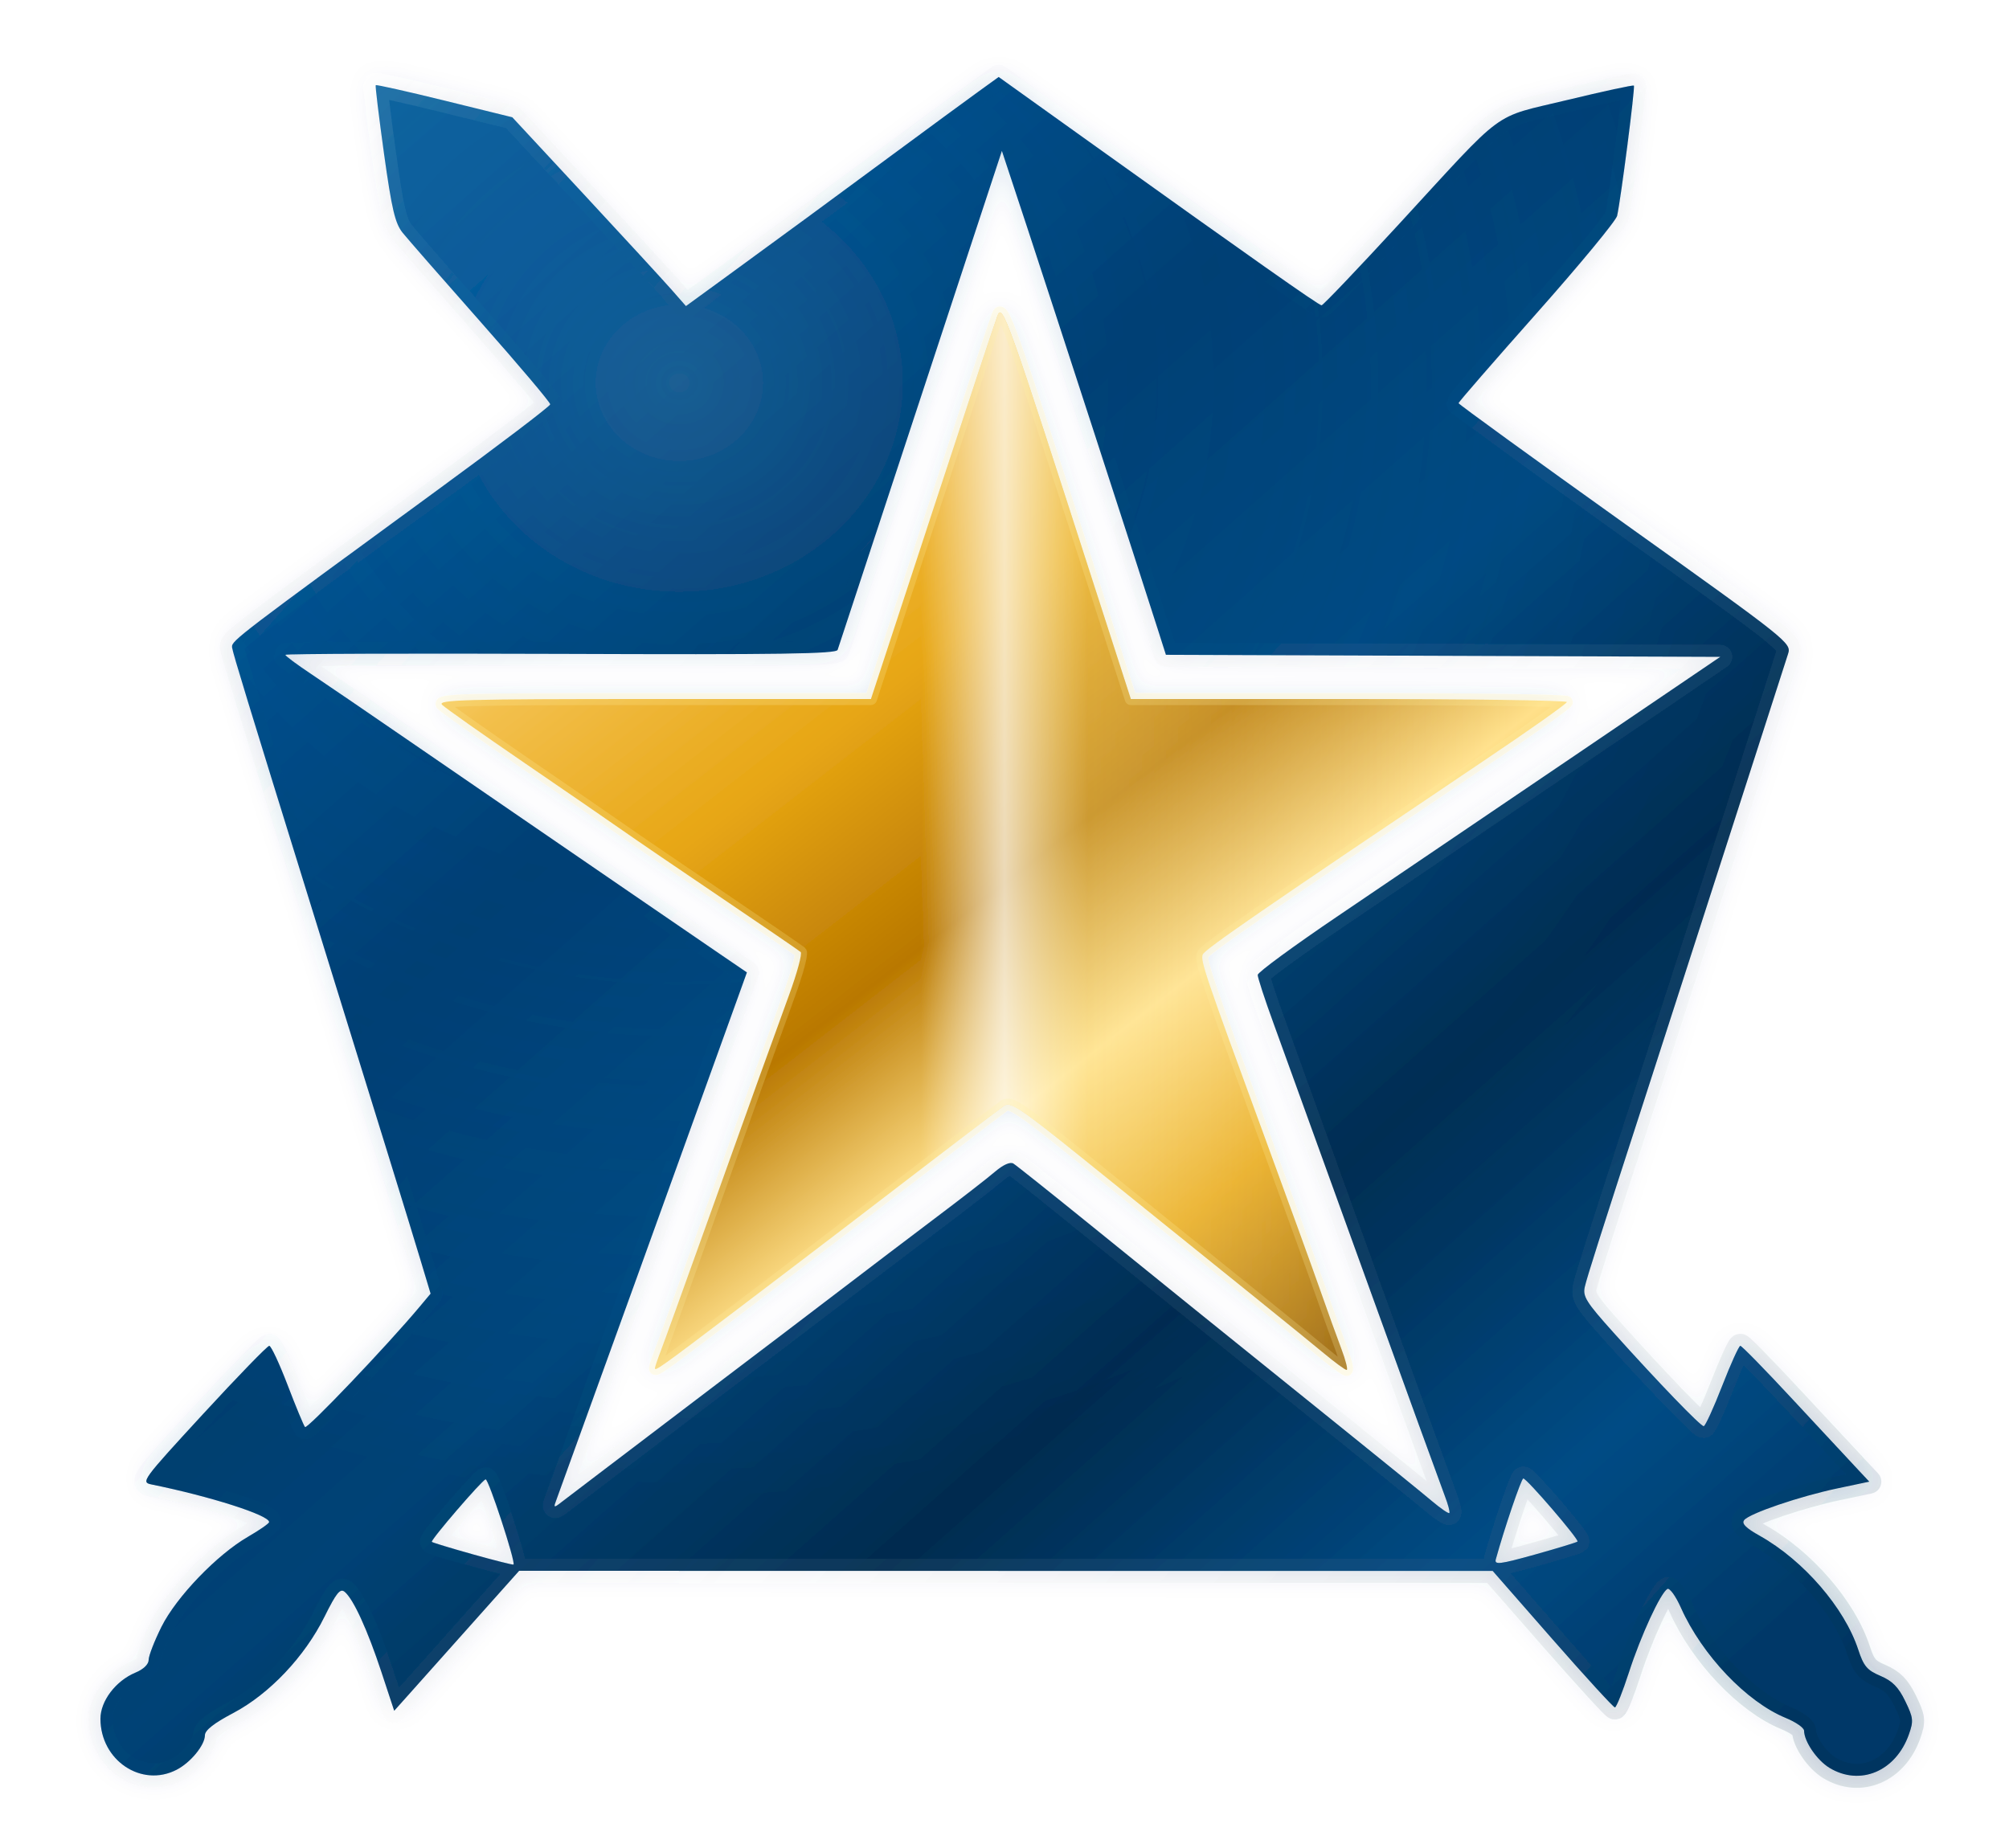
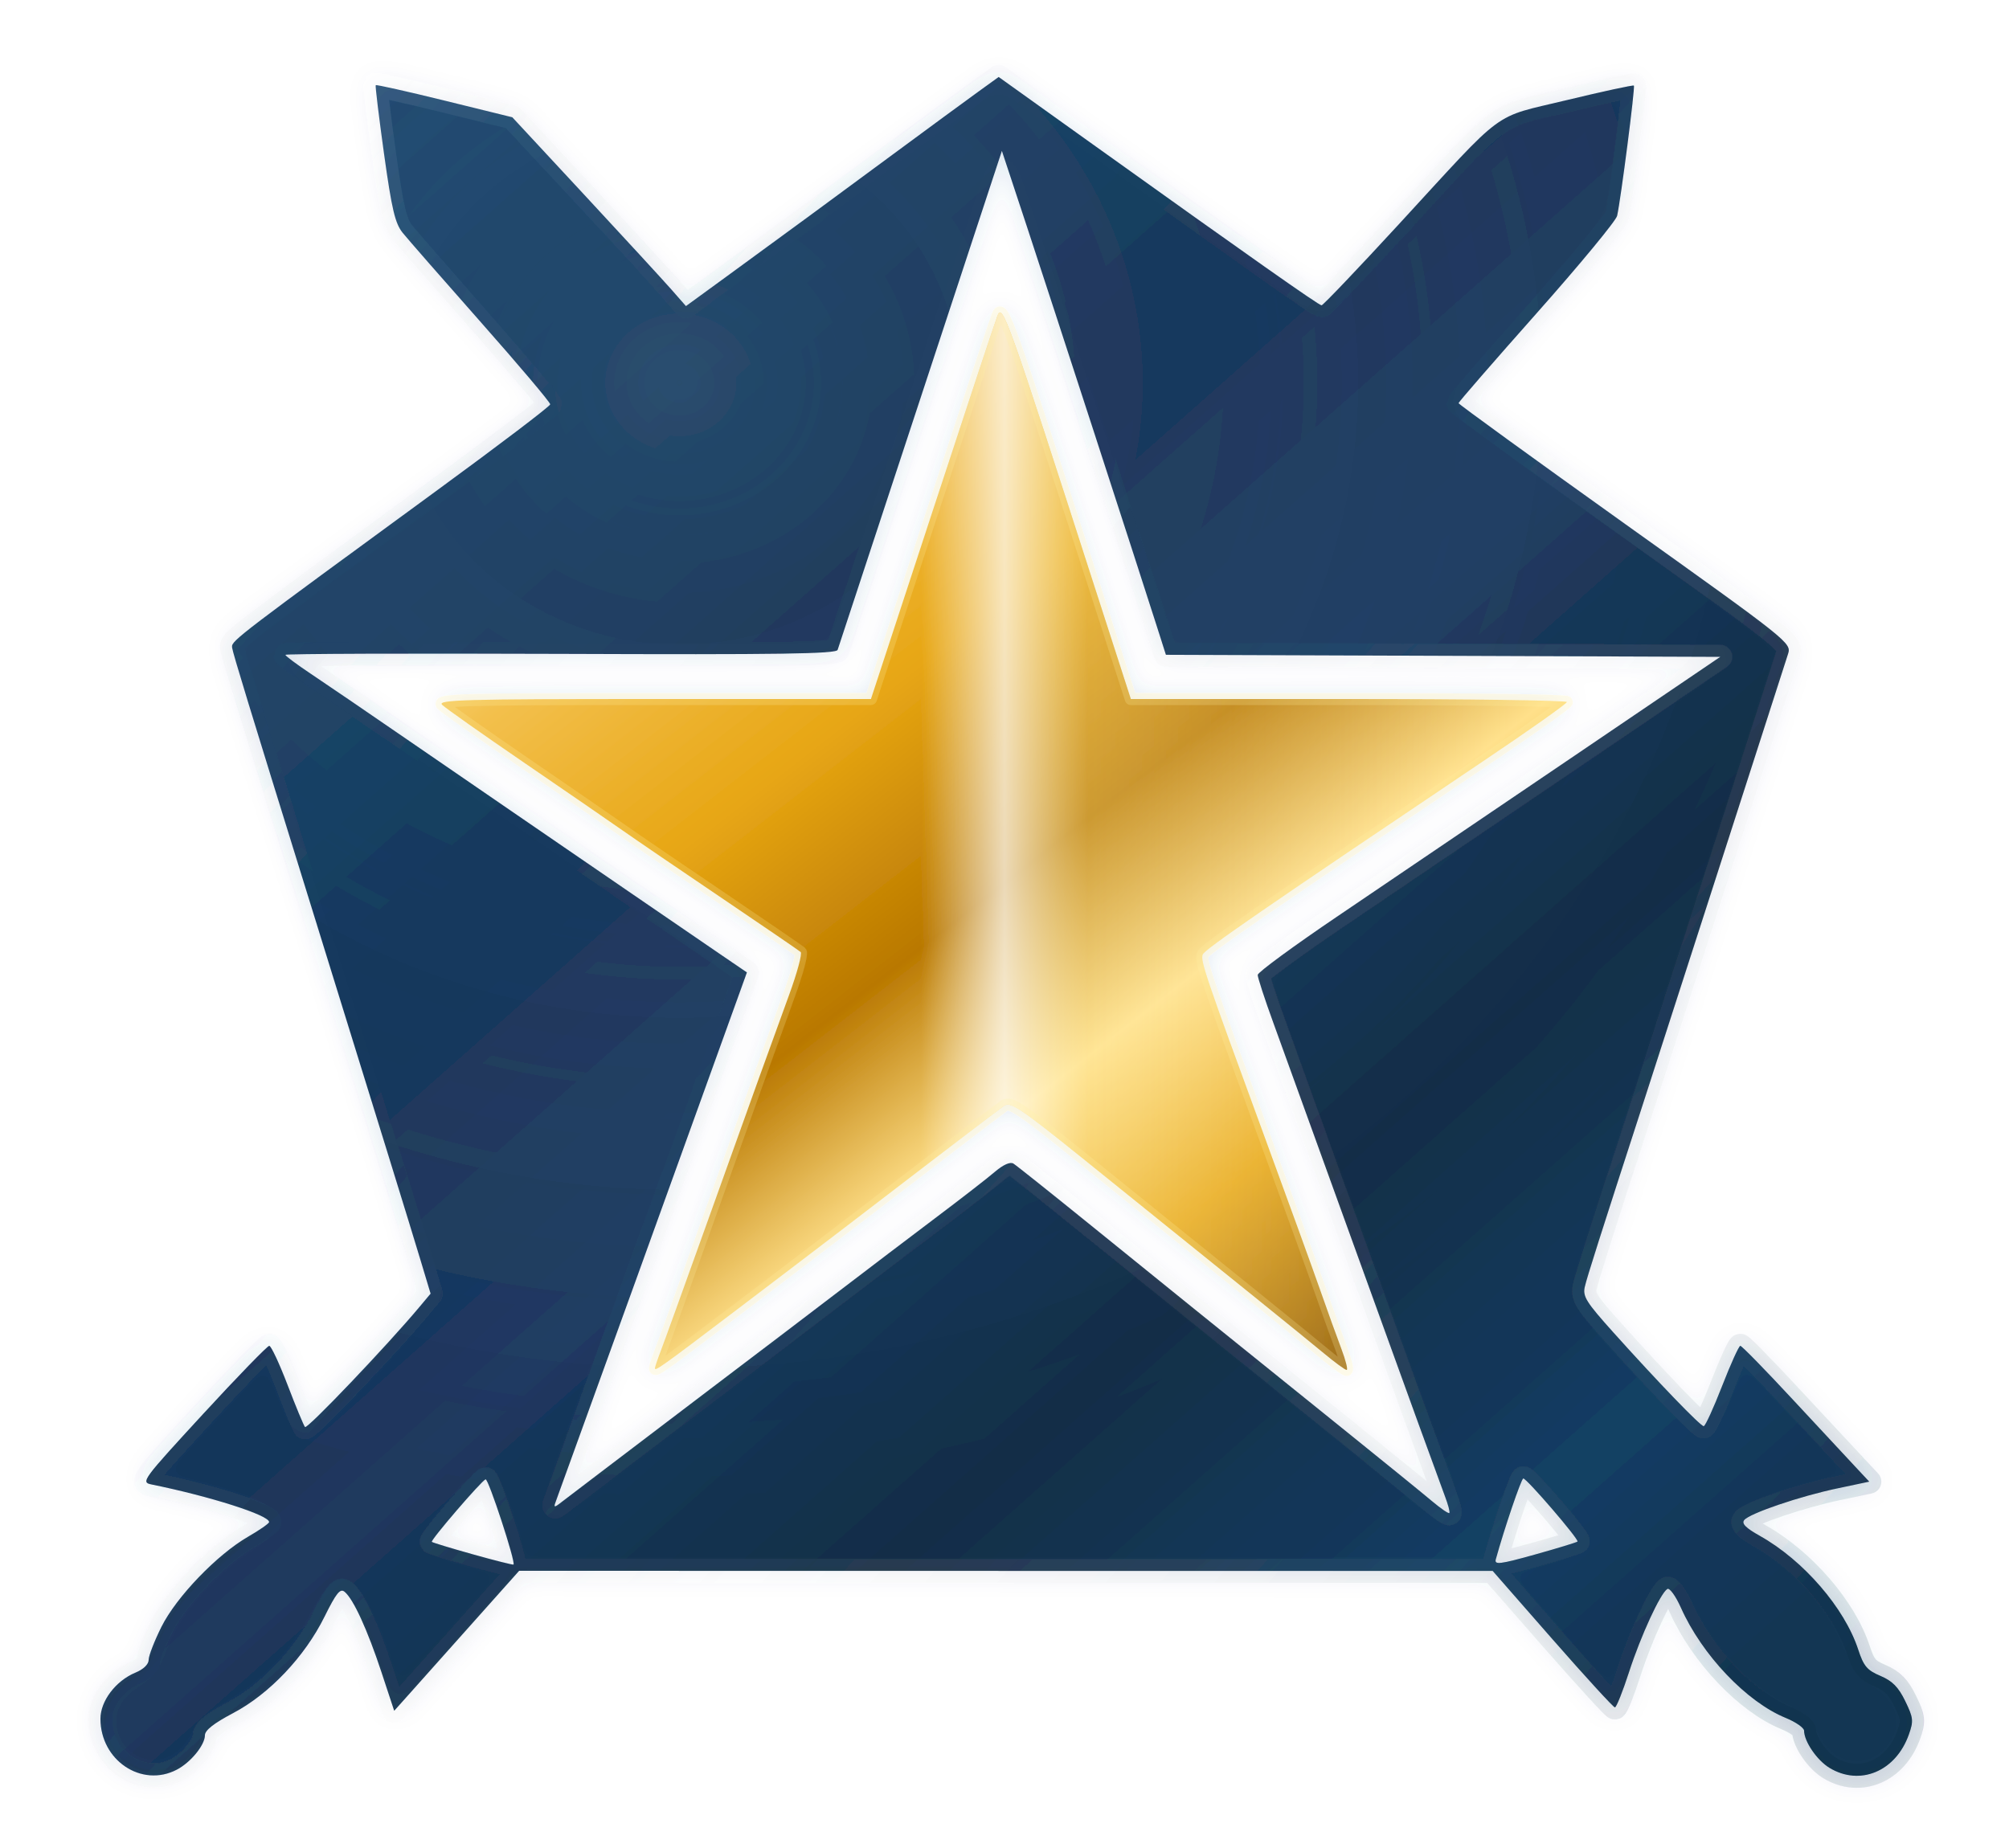
<svg xmlns="http://www.w3.org/2000/svg" viewBox="0 0 500 460" role="img" aria-label="Pi Kappa Phi shield and swords mark">
  <style>
    .gold-glimmer {
      animation: goldGlimmer 4.8s ease-in-out infinite;
      transform-origin: 50% 50%;
    }

    @keyframes goldGlimmer {
      0%, 52%, 100% {
        opacity: 0;
        transform: translateX(-18px);
      }

      66% {
        opacity: 0.42;
        transform: translateX(12px);
      }
    }

    @media (prefers-reduced-motion: reduce) {
      .gold-glimmer {
        animation: none;
        opacity: 0.18;
        transform: none;
      }
    }
  </style>
  <defs>
    <linearGradient id="shieldBlueMetal" x1="72" y1="31" x2="420" y2="424" gradientUnits="userSpaceOnUse">
-       <stop offset="0" stop-color="#0E669F" />
-       <stop offset="0.12" stop-color="#005596" />
-       <stop offset="0.34" stop-color="#003F73" />
-       <stop offset="0.52" stop-color="#004B84" />
-       <stop offset="0.7" stop-color="#002E54" />
-       <stop offset="0.88" stop-color="#005596" />
-       <stop offset="1" stop-color="#003F73" />
+       <stop offset="0" stop-color="#0A3A63" />
+       <stop offset="0.12" stop-color="#07345C" />
+       <stop offset="0.34" stop-color="#062A4C" />
+       <stop offset="0.52" stop-color="#082F55" />
+       <stop offset="0.7" stop-color="#031D35" />
+       <stop offset="0.88" stop-color="#07345C" />
+       <stop offset="1" stop-color="#052846" />
    </linearGradient>
    <radialGradient id="shieldBlueHighlight" cx="32%" cy="18%" r="66%">
-       <stop offset="0" stop-color="#FFFFFF" stop-opacity="0.22" />
-       <stop offset="0.18" stop-color="#8CC6EC" stop-opacity="0.1" />
-       <stop offset="0.5" stop-color="#005596" stop-opacity="0.02" />
+       <stop offset="0" stop-color="#FFFFFF" stop-opacity="0.16" />
+       <stop offset="0.18" stop-color="#6E92B8" stop-opacity="0.07" />
+       <stop offset="0.5" stop-color="#07345C" stop-opacity="0.015" />
      <stop offset="1" stop-color="#001B33" stop-opacity="0.36" />
    </radialGradient>
    <linearGradient id="shieldEdgeShadow" x1="55" y1="72" x2="453" y2="425" gradientUnits="userSpaceOnUse">
      <stop offset="0" stop-color="#FFFFFF" stop-opacity="0.28" />
      <stop offset="0.24" stop-color="#001C34" stop-opacity="0" />
      <stop offset="0.58" stop-color="#FFFFFF" stop-opacity="0.16" />
      <stop offset="1" stop-color="#001C34" stop-opacity="0.42" />
    </linearGradient>
    <linearGradient id="goldMetal" x1="152" y1="91" x2="343" y2="337" gradientUnits="userSpaceOnUse">
      <stop offset="0" stop-color="#FFF1A6" />
      <stop offset="0.16" stop-color="#F3C04D" />
      <stop offset="0.34" stop-color="#E7A614" />
      <stop offset="0.52" stop-color="#B97800" />
      <stop offset="0.67" stop-color="#FFE08A" />
      <stop offset="0.82" stop-color="#E7A614" />
      <stop offset="1" stop-color="#8D5700" />
    </linearGradient>
    <linearGradient id="goldShimmer" x1="120" y1="205" x2="380" y2="205" gradientUnits="userSpaceOnUse">
      <stop offset="0" stop-color="#FFFFFF" stop-opacity="0" />
      <stop offset="0.42" stop-color="#FFFFFF" stop-opacity="0" />
      <stop offset="0.5" stop-color="#FFFFFF" stop-opacity="0.72" />
      <stop offset="0.58" stop-color="#FFF2B4" stop-opacity="0.28" />
      <stop offset="1" stop-color="#FFFFFF" stop-opacity="0" />
    </linearGradient>
    <filter id="crestDepth" x="-8%" y="-8%" width="116%" height="118%" color-interpolation-filters="sRGB">
      <feDropShadow dx="0" dy="7" stdDeviation="5" flood-color="#000000" flood-opacity="0.38" />
      <feDropShadow dx="0" dy="0" stdDeviation="3" flood-color="#005596" flood-opacity="0.14" />
    </filter>
    <path id="blueShape" d="M 43.96 440.52 C35.23,445.04 25.01,438.19 25.00,427.83 C25.00,423.41 28.80,418.40 33.70,416.35 C35.73,415.51 37.00,414.27 37.00,413.15 C37.00,412.14 38.44,408.45 40.19,404.93 C43.92,397.48 54.01,386.98 61.77,382.50 C64.62,380.85 66.97,379.22 66.98,378.87 C67.03,377.17 52.36,372.48 37.72,369.51 C35.01,368.96 35.37,368.47 50.55,351.97 C59.14,342.64 66.55,335.00 67.01,335.00 C67.47,335.00 69.52,339.39 71.57,344.75 C73.62,350.11 75.57,354.82 75.91,355.22 C76.45,355.83 96.40,334.89 104.45,325.26 L 107.17 322.01 L 104.69 313.76 C102.26,305.67 93.43,277.08 76.56,222.73 C61.81,175.19 58.07,162.95 57.78,161.27 C57.77,161.19 57.75,161.10 57.75,161.02 C57.61,159.48 60.02,157.72 108.52,122.24 L 108.85,122.00 C124.27,110.72 136.91,101.12 136.94,100.65 C136.97,100.18 129.24,91.02 119.75,80.29 C110.26,69.56 101.47,59.50 100.21,57.94 C98.33,55.60 97.51,52.13 95.58,38.30 C94.30,29.06 93.36,21.36 93.51,21.20 C93.65,21.03 101.36,22.76 110.64,25.04 L 127.50,29.19 L 145.50,48.58 C155.40,59.24 165.12,69.82 167.11,72.08 L 170.72,76.19 L 181.48,68.35 C197.39,56.74 204.16,51.77 222.13,38.50 C231.07,31.90 240.67,24.85 243.47,22.83 L 248.55,19.16 L 271.03,35.25 C311.22,64.02 328.23,76.00 328.91,76.00 C329.27,76.00 337.96,66.89 348.21,55.75 C375.20,26.42 371.01,29.51 390.03,24.90 C398.98,22.74 406.45,21.12 406.64,21.31 C406.99,21.66 403.40,49.58 402.47,53.72 C402.20,54.94 393.21,65.83 382.49,77.91 C371.77,89.99 363.00,100.09 363.00,100.35 C363.00,100.61 381.65,114.14 404.44,130.42 C445.26,159.57 445.88,160.06 445.01,162.76 C444.53,164.27 441.67,173.15 438.66,182.50 C435.64,191.85 429.05,212.32 424.00,228.00 C418.95,243.68 412.42,263.92 409.48,273.00 C397.92,308.66 395.07,317.61 394.44,320.26 C393.86,322.69 394.72,324.08 401.62,331.76 C412.60,343.99 423.21,355.00 424.02,355.00 C424.40,355.00 426.46,350.50 428.60,345.00 C430.74,339.50 432.78,335.00 433.13,335.00 C433.49,335.00 439.31,340.96 446.08,348.25 C452.86,355.54 459.93,363.15 461.81,365.16 L 465.22,368.81 L 457.36,370.47 C448.01,372.43 435.51,376.68 434.11,378.36 C433.39,379.23 434.46,380.32 438.01,382.31 C448.86,388.41 459.05,400.20 462.47,410.59 C463.83,414.75 464.68,415.75 468.01,417.16 C470.98,418.42 472.49,419.95 474.17,423.42 C476.19,427.57 476.28,428.36 475.08,431.75 C471.84,440.93 462.90,444.67 455.30,440.04 C452.20,438.15 449.00,433.46 449.00,430.80 C448.99,430.08 446.94,428.65 444.42,427.62 C434.67,423.61 423.63,412.00 418.35,400.20 C417.05,397.28 415.52,395.18 414.97,395.52 C413.23,396.60 408.38,407.13 405.42,416.25 C403.86,421.06 402.29,425.00 401.92,425.00 C401.55,425.00 394.55,417.36 386.37,408.02 L 371.50,391.03 L 250.35,391.02 L 129.20,391.00 L 117.38,404.25 C110.89,411.54 103.89,419.38 101.84,421.67 L 98.11,425.84 L 94.92,416.17 C91.44,405.65 87.95,398.03 85.78,396.23 C84.66,395.30 83.71,396.48 80.75,402.45 C75.83,412.39 67.00,421.70 58.00,426.43 C53.27,428.92 51.00,430.69 51.00,431.92 C51.00,434.38 47.45,438.72 43.96,440.52 ZM 356.42,373.68 C358.58,375.50 360.51,376.82 360.71,376.62 C360.92,376.42 360.41,374.51 359.59,372.37 C358.77,370.24 349.72,345.33 339.49,317.00 C329.25,288.67 319.10,260.63 316.94,254.67 C314.77,248.72 313.01,243.32 313.02,242.67 C313.03,242.03 322.03,235.43 333.01,228.00 C343.99,220.57 369.89,203.02 390.56,189.00 L 428.15,163.50 L 290.17,162.99 L 288.02,156.24 C283.63,142.43 261.66,74.83 255.62,56.53 L 249.35,37.56 L 229.12,99.03 C217.99,132.84 208.70,161.07 208.47,161.76 C208.14,162.77 194.04,162.97 139.53,162.76 C101.84,162.62 71.01,162.73 71.02,163.00 C71.03,163.27 73.84,165.37 77.27,167.66 C80.70,169.95 91.38,177.23 101.00,183.85 C110.62,190.47 122.78,198.81 128.00,202.39 C133.23,205.97 145.38,214.30 155.00,220.91 C164.62,227.51 175.51,234.97 179.20,237.49 L 185.89,242.05 L 184.55,245.78 C176.11,269.29 139.00,371.99 138.41,373.50 C137.77,375.13 137.89,375.30 139.06,374.43 C139.85,373.85 144.32,370.44 149.00,366.86 C153.68,363.28 166.05,353.88 176.50,345.96 C186.95,338.05 201.41,327.06 208.63,321.54 C215.85,316.02 226.84,307.67 233.04,303.00 C239.25,298.33 245.81,293.23 247.63,291.67 C249.70,289.91 251.42,289.14 252.22,289.64 C252.92,290.07 261.60,296.99 271.50,305.01 C289.98,319.99 301.81,329.54 334.00,355.47 C344.17,363.66 354.27,371.86 356.42,373.68 ZM 372.28,388.14 C371.88,389.56 373.23,389.40 382.03,386.95 C387.64,385.38 392.40,383.93 392.61,383.72 C393.08,383.26 379.97,367.99 379.12,368.02 C378.62,368.03 374.39,380.49 372.28,388.14 ZM 117.65,386.89 C123.07,388.41 127.63,389.56 127.80,389.45 C128.43,389.00 121.55,367.98 120.85,368.23 C119.80,368.61 107.08,383.41 107.47,383.80 C107.65,383.98 112.23,385.37 117.65,386.89 Z" />
    <path id="goldShape" d="M 183.04 326.26 C164.47,340.35 163.00,341.40 163.00,340.57 C163.00,340.28 163.65,338.34 164.45,336.27 C165.25,334.20 170.25,320.35 175.57,305.50 C188.03,270.68 191.98,259.74 196.42,247.57 C198.41,242.11 199.70,237.34 199.27,236.97 C198.85,236.60 189.95,230.52 179.50,223.45 C169.05,216.39 158.02,208.87 155.00,206.74 C151.98,204.62 140.95,197.03 130.50,189.88 C120.05,182.73 110.84,176.24 110.04,175.44 C108.76,174.19 115.52,174.00 162.67,174.00 L 216.76,174.00 L 231.94,127.75 C240.29,102.31 247.63,80.18 248.26,78.57 C249.49,75.39 250.63,78.57 272.97,147.77 L 281.44,174.00 L 335.72,174.00 C365.57,174.00 389.98,174.34 389.96,174.75 C389.94,175.16 380.60,181.77 369.21,189.42 C314.27,226.36 299.81,236.32 299.33,237.59 C298.73,239.14 299.95,242.74 314.73,283.00 C320.48,298.67 326.69,315.77 328.52,321.00 C330.35,326.23 332.74,332.86 333.84,335.75 C334.93,338.64 335.52,341.00 335.15,341.00 C334.77,341.00 332.22,339.13 329.48,336.85 C324.80,332.96 308.15,319.50 268.57,287.62 C253.76,275.69 251.43,274.15 249.89,275.24 C248.93,275.94 243.94,279.72 238.82,283.66 C219.33,298.64 199.89,313.49 183.04,326.26 Z" />
  </defs>
  <g filter="url(#crestDepth)">
-     <use href="#blueShape" fill="url(#shieldBlueMetal)" />
-     <use href="#blueShape" fill="url(#shieldBlueHighlight)" opacity="0.48" />
+     <use href="#blueShape" fill="url(#shieldBlueMetal)" opacity="0.9" />
+     <use href="#blueShape" fill="url(#shieldBlueHighlight)" opacity="0.36" />
    <use href="#blueShape" fill="none" stroke="url(#shieldEdgeShadow)" stroke-width="6" stroke-linejoin="round" opacity="0.32" />
    <use href="#goldShape" fill="url(#goldMetal)" />
    <use href="#goldShape" class="gold-glimmer" fill="url(#goldShimmer)" />
    <use href="#goldShape" fill="none" stroke="#FFF1A6" stroke-width="3" stroke-linejoin="round" opacity="0.22" />
  </g>
</svg>
